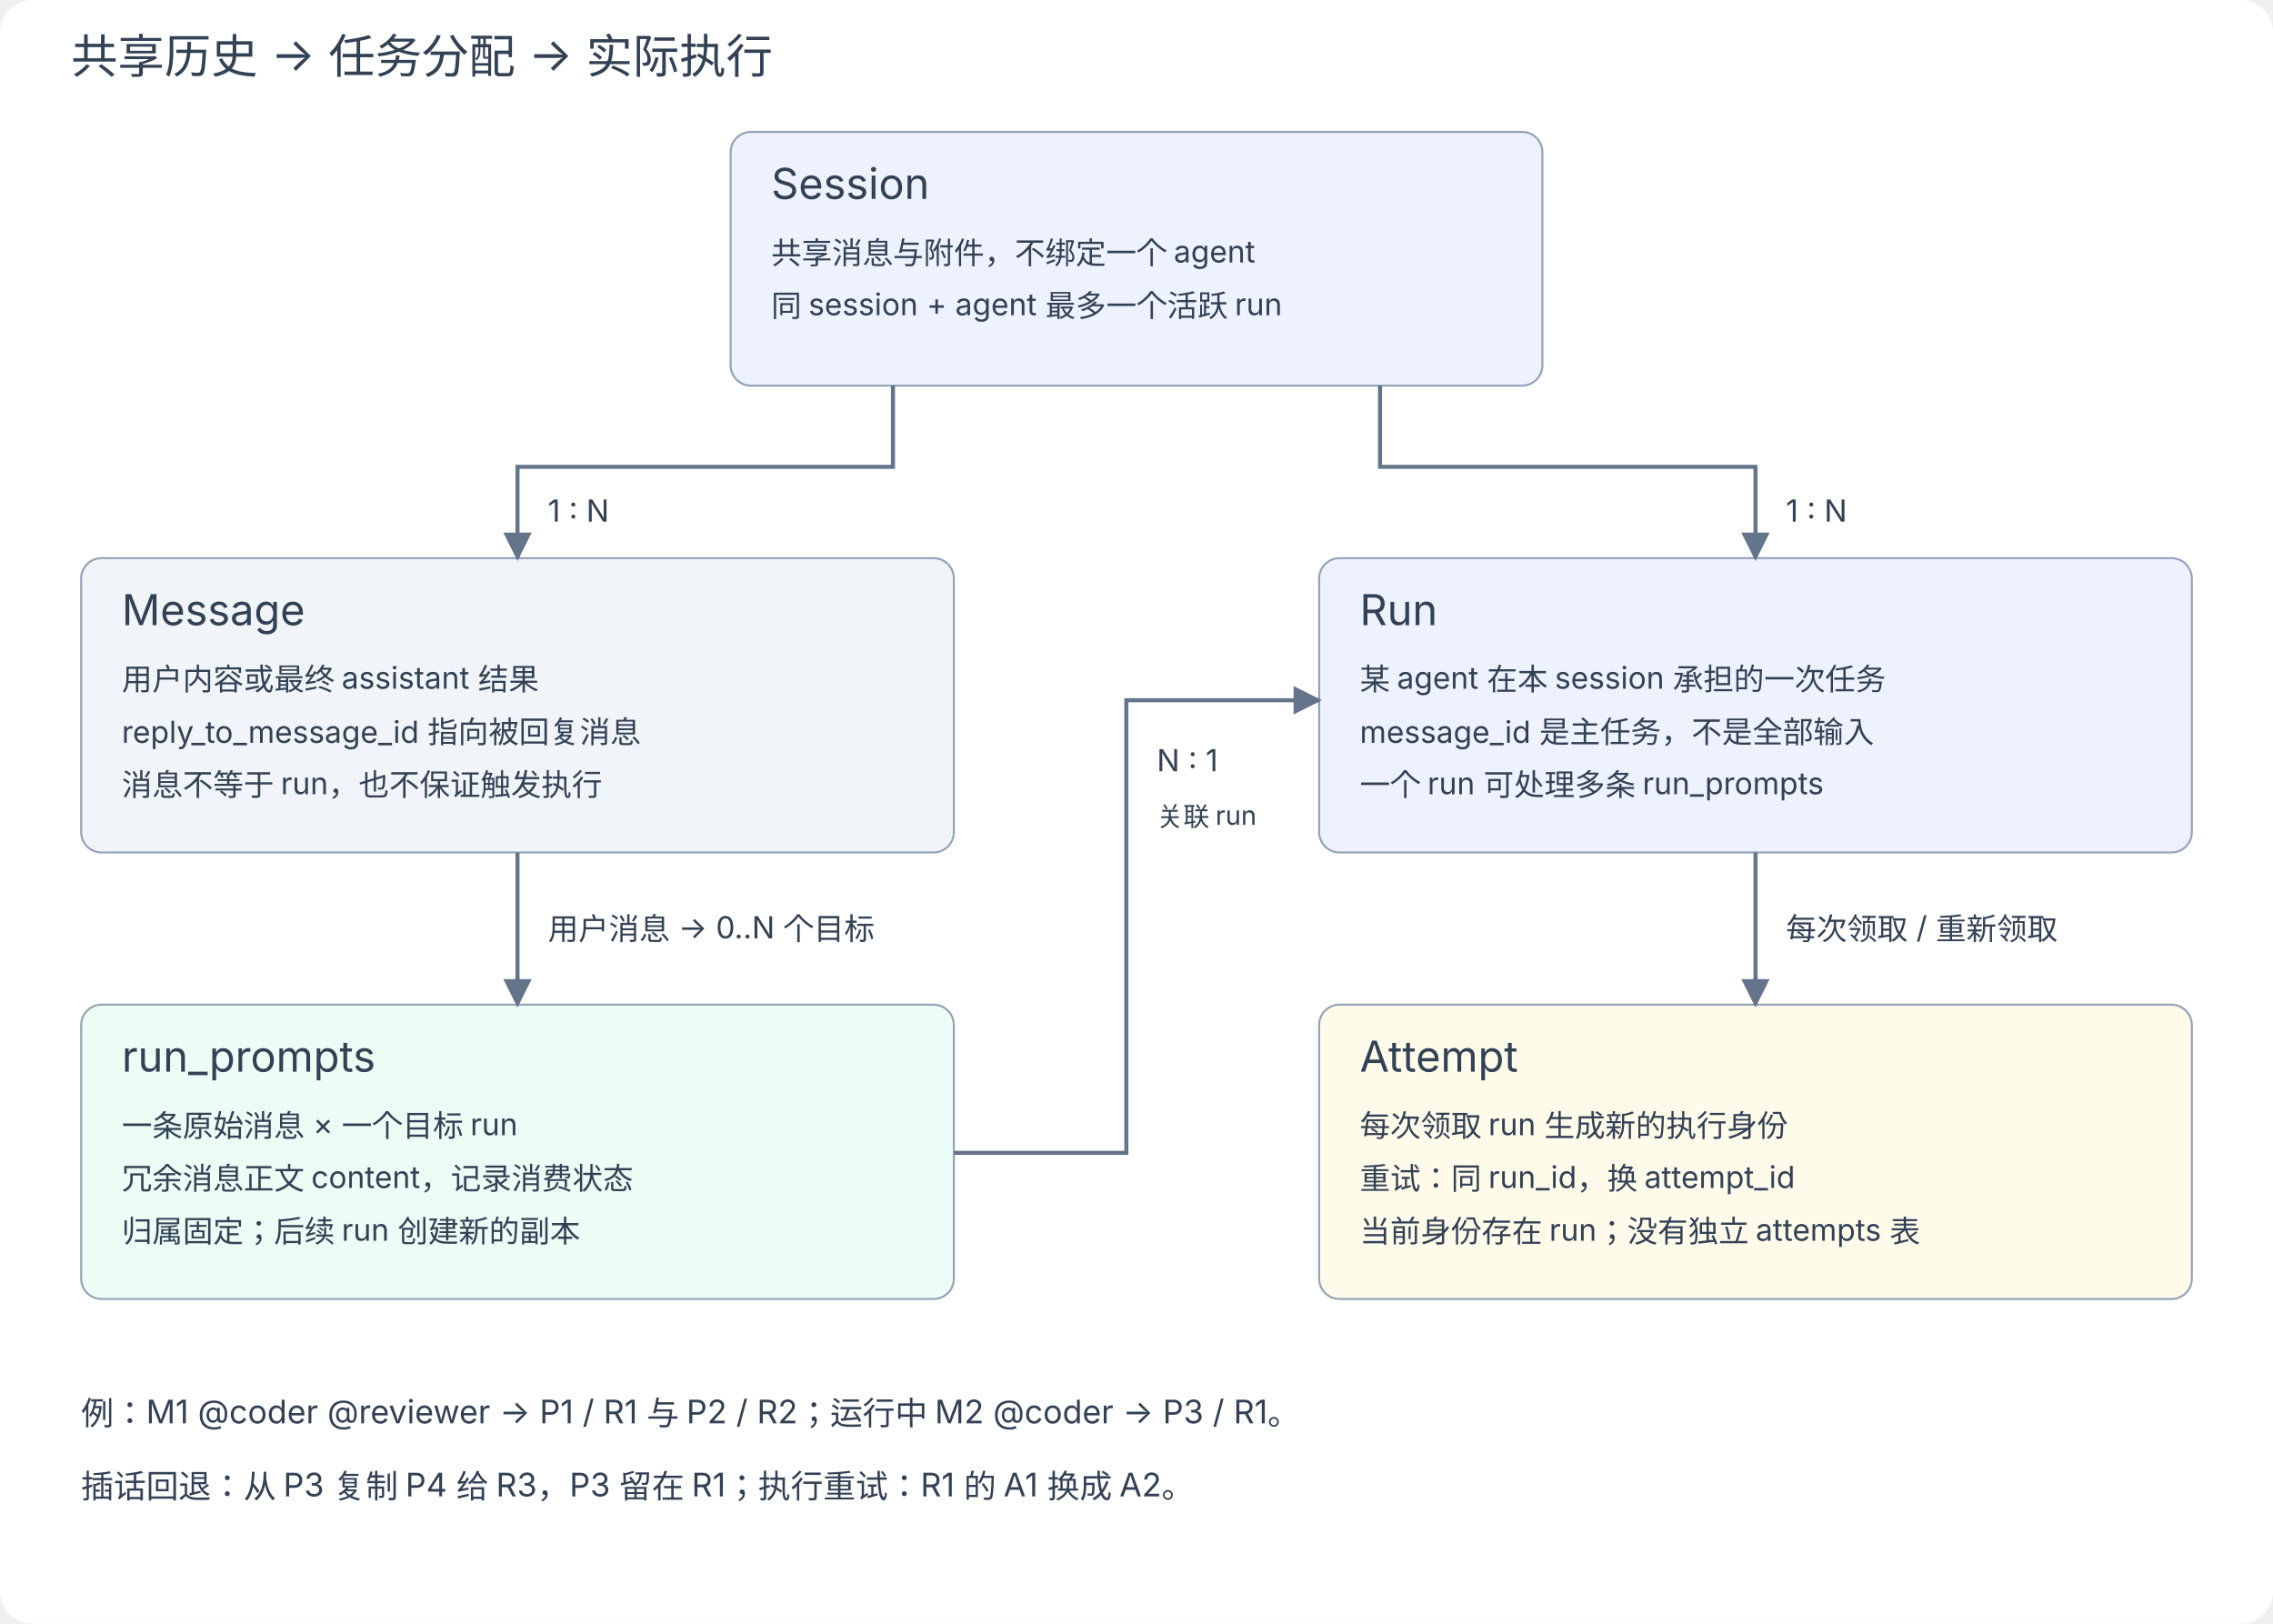
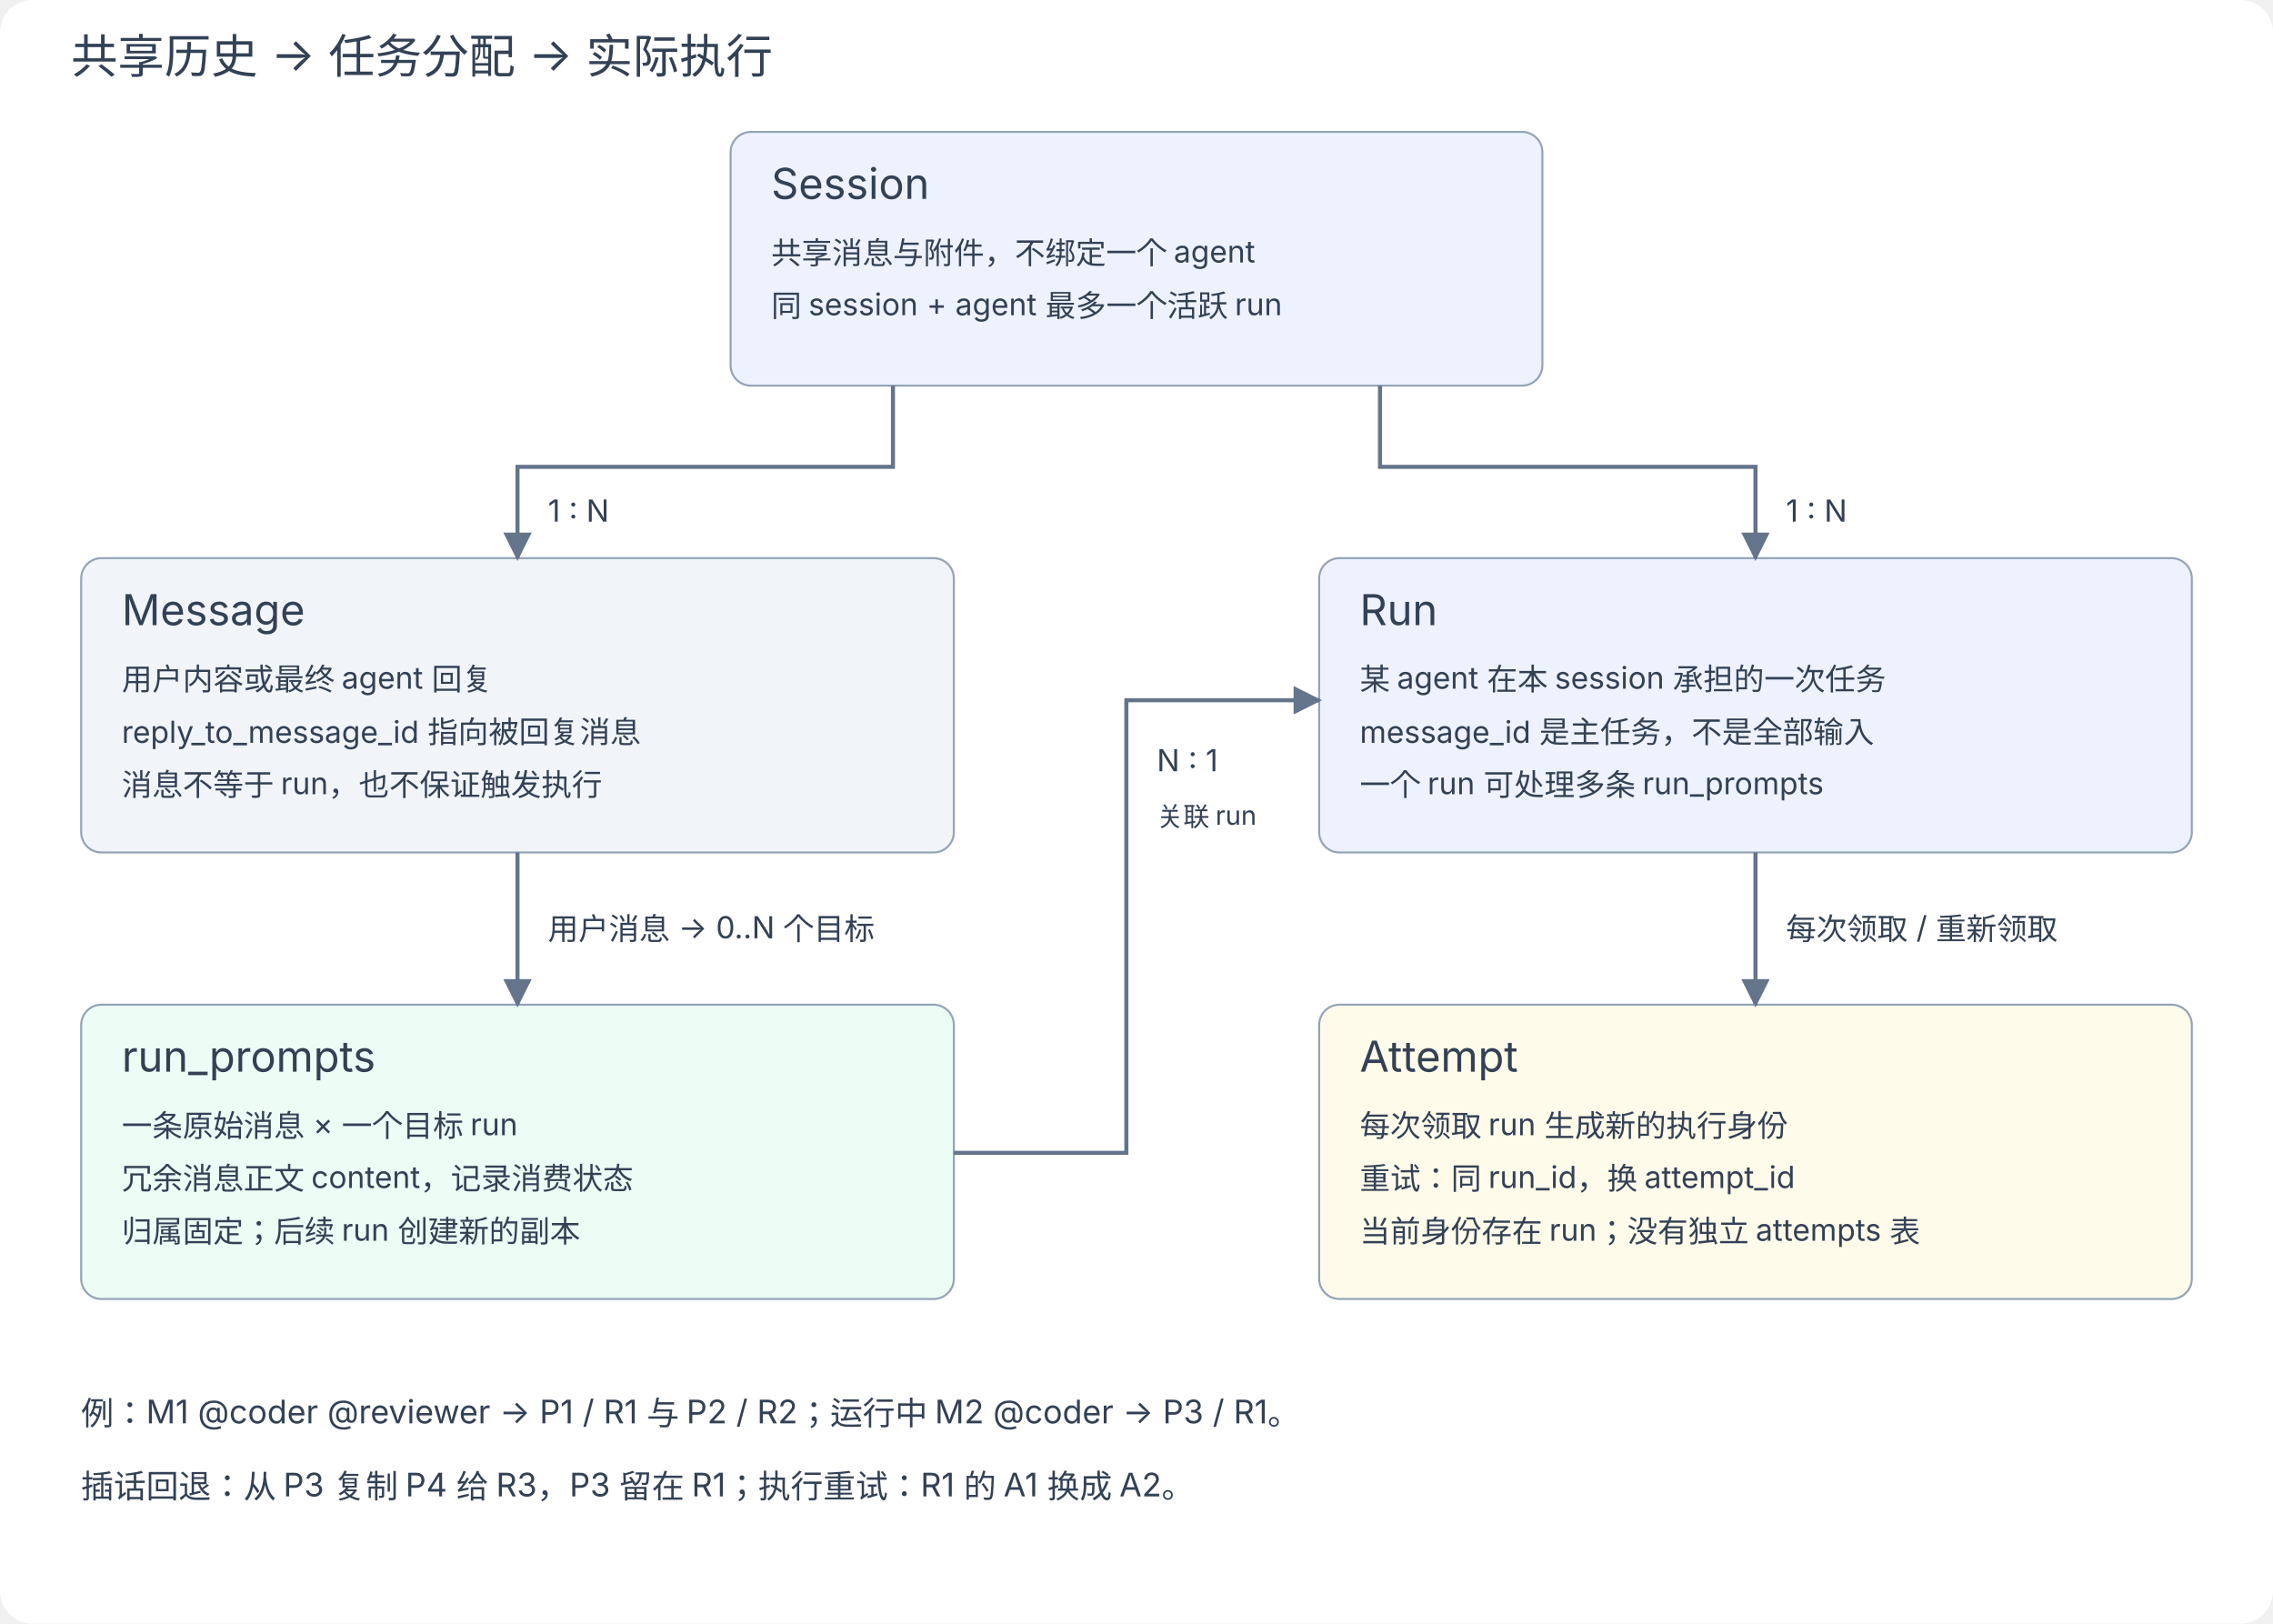
<svg xmlns="http://www.w3.org/2000/svg" width="1120" height="800" viewBox="0 0 1120 800" font-family="-apple-system, Segoe UI, PingFang SC, Microsoft YaHei, sans-serif" role="img" aria-labelledby="title desc">
  <defs>
    <marker id="a" viewBox="0 0 10 10" refX="9" refY="5" markerWidth="7" markerHeight="7" orient="auto-start-reverse">
      <path d="M0,0 L10,5 L0,10 z" fill="#64748b" />
    </marker>
  </defs>
  <rect width="1120" height="800" rx="16" fill="white" />
  <text x="35" y="36" font-size="23" fill="#334155">共享历史 → 任务分配 → 实际执行</text>
  <rect x="360" y="65" width="400" height="125" rx="10" fill="#eef2ff" stroke="#94a3b8" />
  <text x="380" y="98" font-size="21" fill="#334155">Session</text>
  <text x="380" y="130" font-size="15" fill="#334155">共享消息与附件，不绑定一个 agent</text>
  <text x="380" y="156" font-size="15" fill="#334155">同 session + agent 最多一个活跃 run</text>
  <rect x="40" y="275" width="430" height="145" rx="10" fill="#f1f5f9" stroke="#94a3b8" />
  <text x="60" y="308" font-size="21" fill="#334155">Message</text>
-   <text x="60" y="340" font-size="15" fill="#334155">用户内容或最终 assistant 结果</text>
+   <text x="60" y="340" font-size="15" fill="#334155">用户内容或最终 agent 回复</text>
  <text x="60" y="366" font-size="15" fill="#334155">reply_to_message_id 指向被回复消息</text>
  <text x="60" y="392" font-size="15" fill="#334155">消息不等于 run，也不保证触发执行</text>
  <rect x="650" y="275" width="430" height="145" rx="10" fill="#eef2ff" stroke="#94a3b8" />
  <text x="670" y="308" font-size="21" fill="#334155">Run</text>
  <text x="670" y="340" font-size="15" fill="#334155">某 agent 在本 session 承担的一次任务</text>
  <text x="670" y="366" font-size="15" fill="#334155">message_id 是主任务，不是全部输入</text>
  <text x="670" y="392" font-size="15" fill="#334155">一个 run 可处理多条 run_prompts</text>
  <rect x="40" y="495" width="430" height="145" rx="10" fill="#ecfdf5" stroke="#94a3b8" />
  <text x="60" y="528" font-size="21" fill="#334155">run_prompts</text>
  <text x="60" y="560" font-size="15" fill="#334155">一条原始消息 × 一个目标 run</text>
  <text x="60" y="586" font-size="15" fill="#334155">冗余消息正文 content，记录消费状态</text>
  <text x="60" y="612" font-size="15" fill="#334155">归属固定；后续 run 创建新的副本</text>
  <rect x="650" y="495" width="430" height="145" rx="10" fill="#fffbeb" stroke="#94a3b8" />
  <text x="670" y="528" font-size="21" fill="#334155">Attempt</text>
  <text x="670" y="560" font-size="15" fill="#334155">每次领取 run 生成新的执行身份</text>
  <text x="670" y="586" font-size="15" fill="#334155">重试：同 run_id，换 attempt_id</text>
  <text x="670" y="612" font-size="15" fill="#334155">当前身份存在 run；没有独立 attempts 表</text>
  <path d="M440 190 V230 H255 V275" fill="none" stroke="#64748b" stroke-width="2" marker-end="url(#a)" />
  <text x="270" y="257" font-size="15" fill="#334155">1 : N</text>
  <path d="M680 190 V230 H865 V275" fill="none" stroke="#64748b" stroke-width="2" marker-end="url(#a)" />
  <text x="880" y="257" font-size="15" fill="#334155">1 : N</text>
  <path d="M255 420 V495" fill="none" stroke="#64748b" stroke-width="2" marker-end="url(#a)" />
  <text x="270" y="463" font-size="15" fill="#334155">用户消息 → 0..N 个目标</text>
  <path d="M470 568 H555 V345 H650" fill="none" stroke="#64748b" stroke-width="2" marker-end="url(#a)" />
  <text x="570" y="380" font-size="15" fill="#334155">N : 1</text>
  <text x="570" y="407" font-size="13" fill="#334155">关联 run</text>
  <path d="M865 420 V495" fill="none" stroke="#64748b" stroke-width="2" marker-end="url(#a)" />
  <text x="880" y="463" font-size="15" fill="#334155">每次领取 / 重新领取</text>
  <text x="40" y="702" font-size="16" fill="#334155">例：M1 @coder @reviewer → P1 / R1 与 P2 / R2；运行中 M2 @coder → P3 / R1。</text>
  <text x="40" y="738" font-size="16" fill="#334155">插话回退：从 P3 复制 P4 给 R3，P3 留在 R1；执行重试：R1 的 A1 换成 A2。</text>
</svg>
